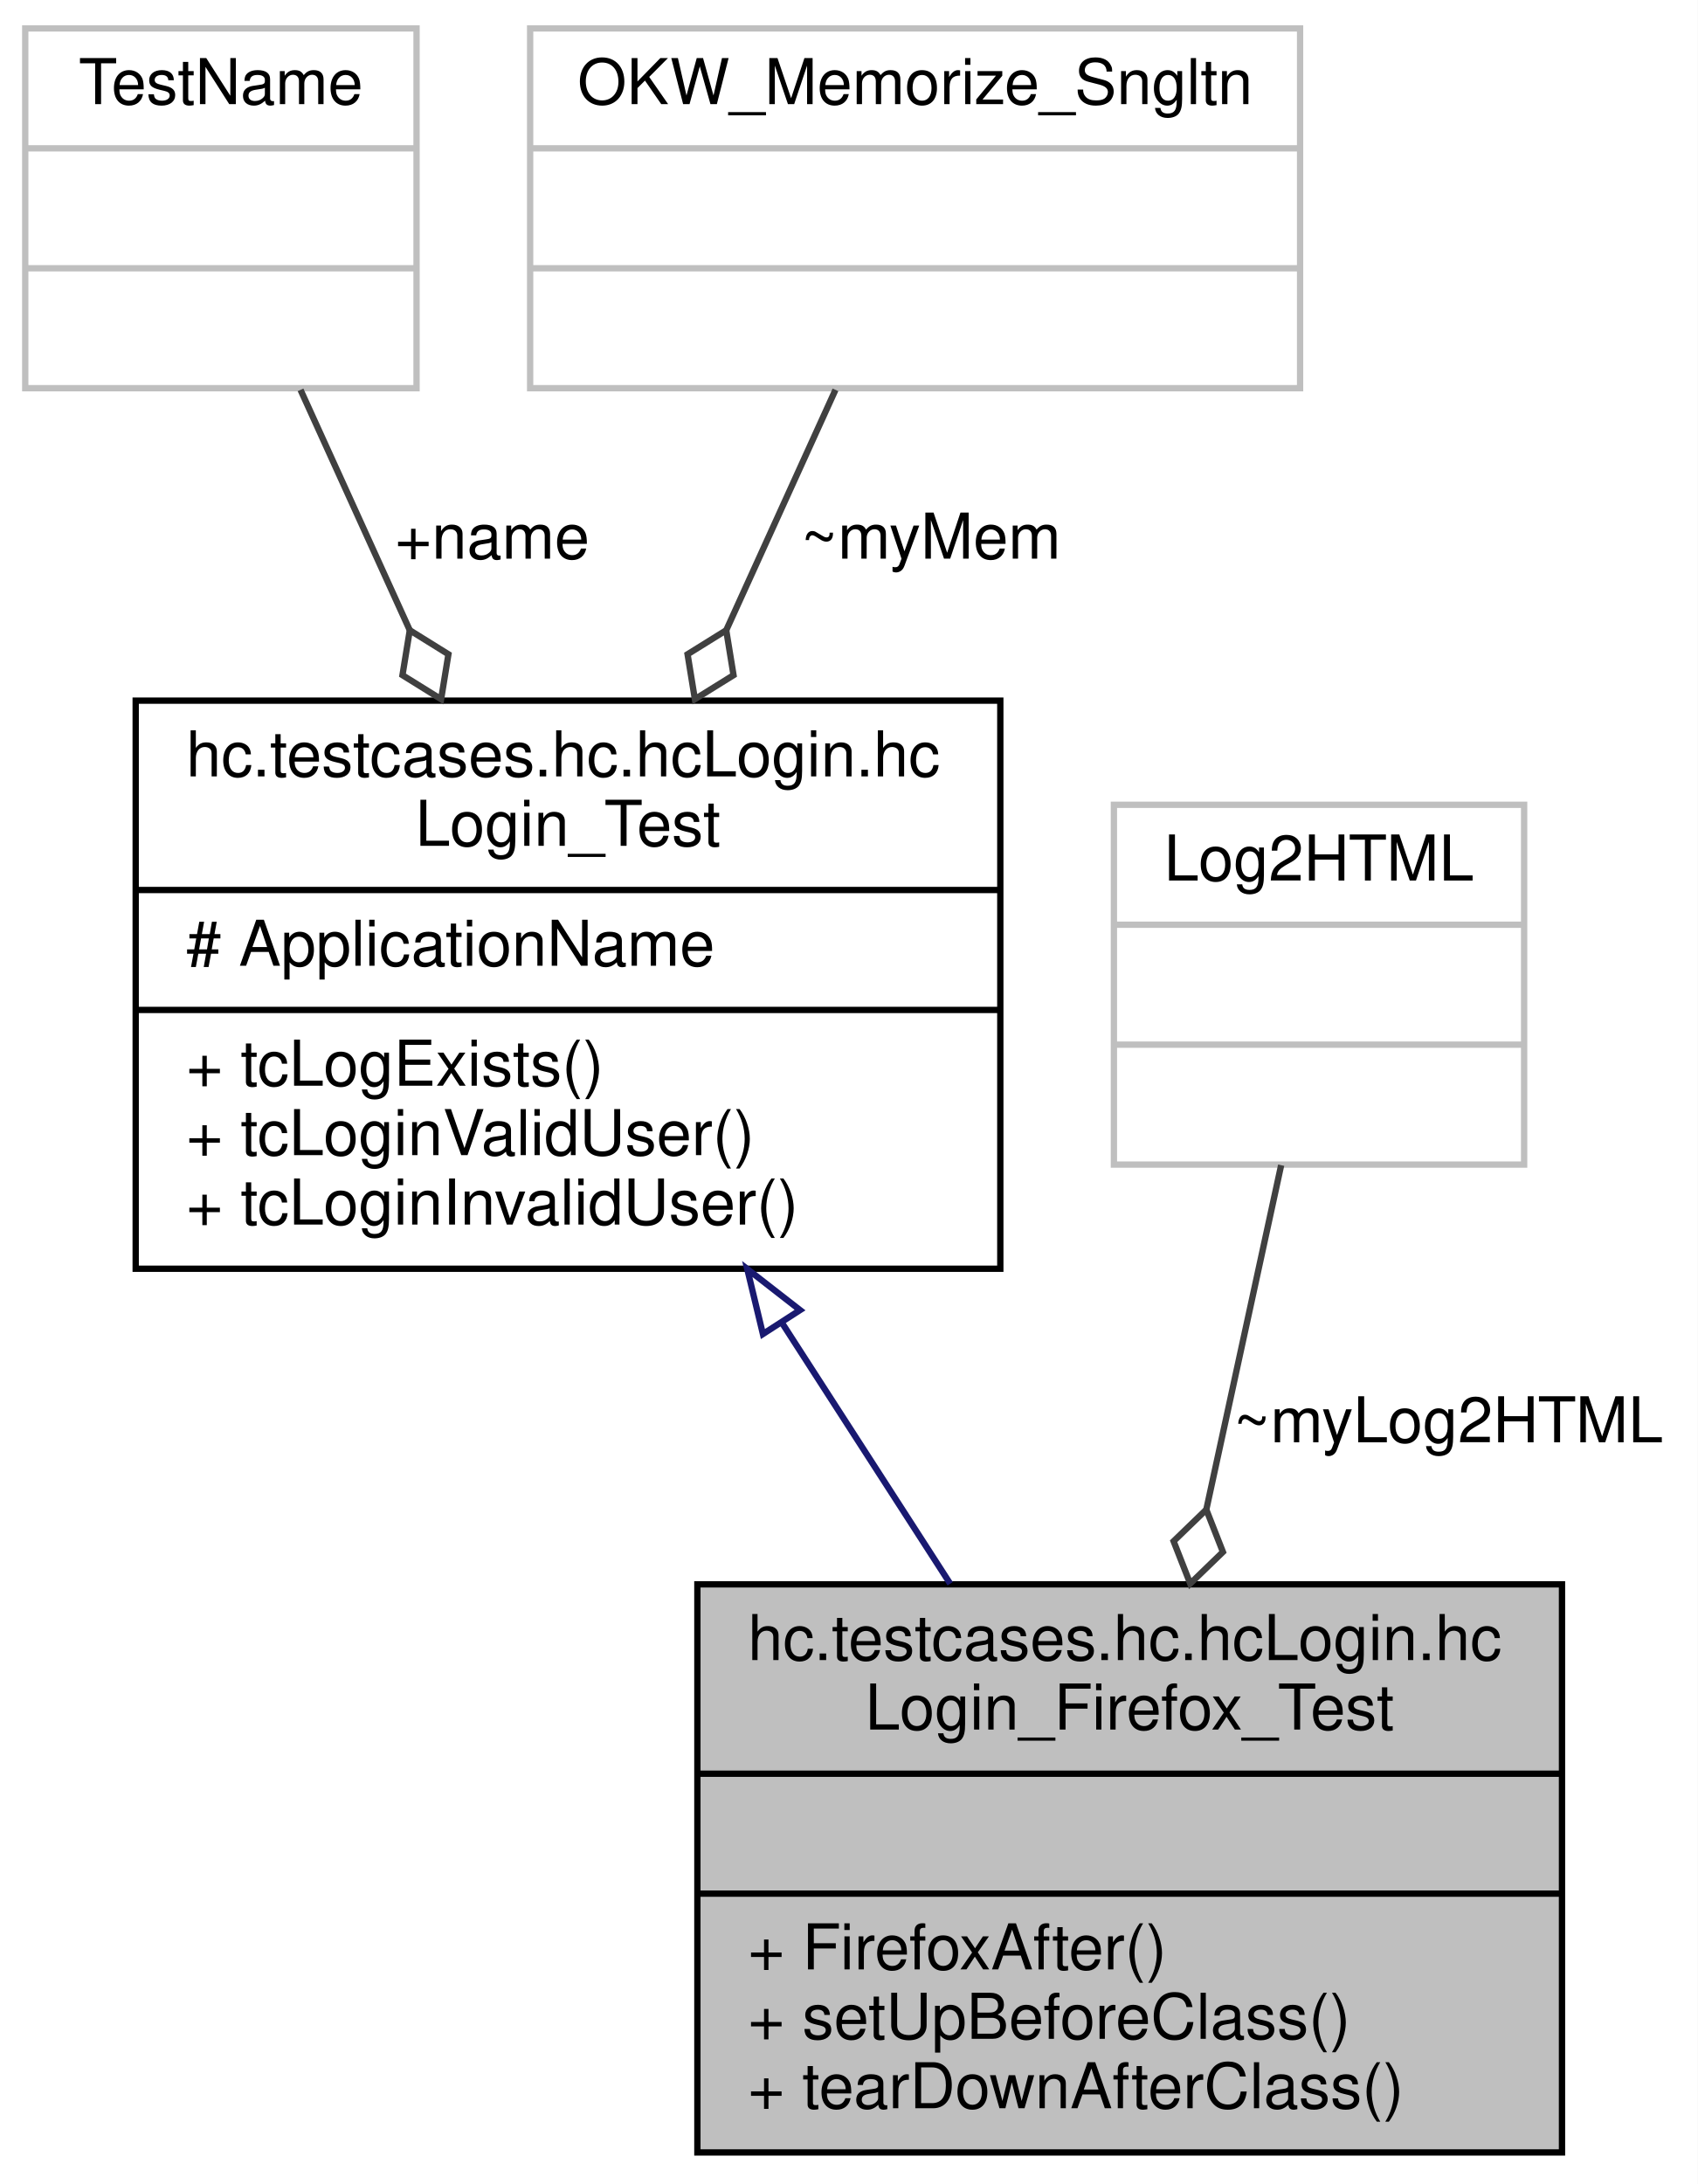
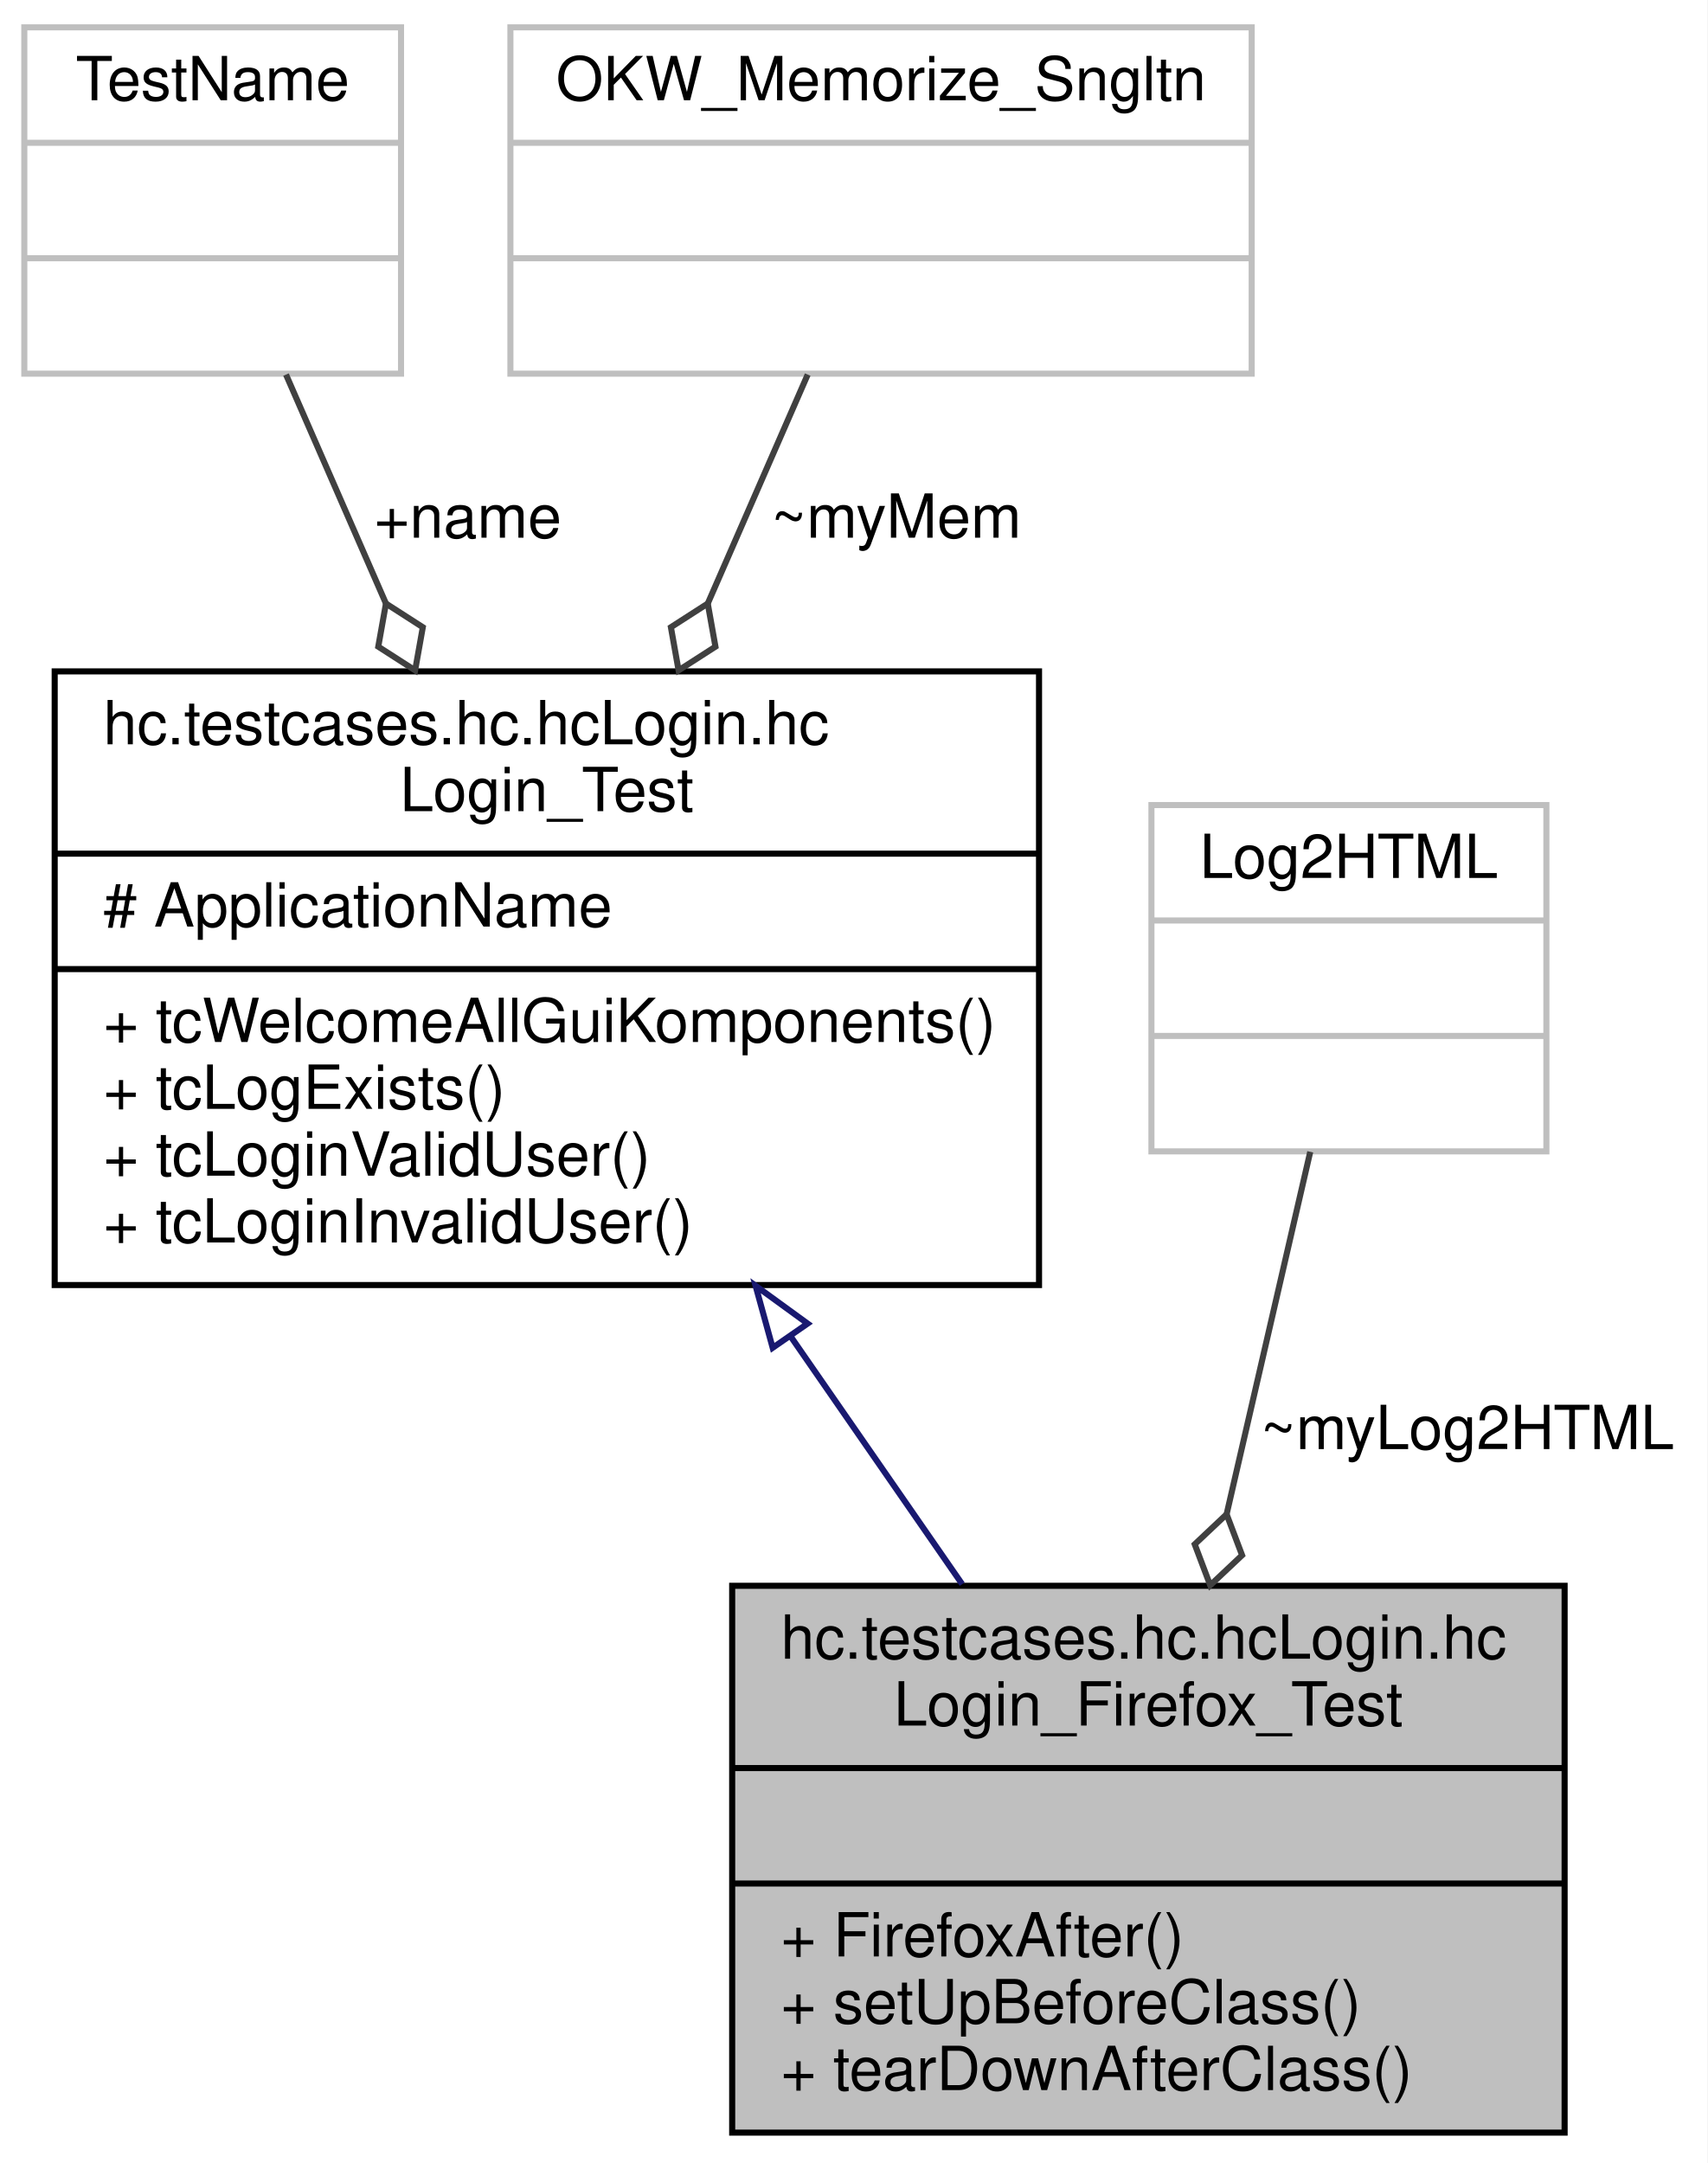
- <svg xmlns="http://www.w3.org/2000/svg" xmlns:xlink="http://www.w3.org/1999/xlink" width="269pt" height="346pt" viewBox="0.00 0.00 269.00 346.00">
-   <g id="graph0" class="graph" transform="scale(1 1) rotate(0) translate(4 342)">
-     <polygon fill="white" stroke="none" points="-4,4 -4,-342 265,-342 265,4 -4,4" />
+ <svg xmlns="http://www.w3.org/2000/svg" xmlns:xlink="http://www.w3.org/1999/xlink" width="281pt" height="356pt" viewBox="0.00 0.00 281.00 356.00">
+   <g id="graph0" class="graph" transform="scale(1 1) rotate(0) translate(4 352)">
+     <polygon fill="white" stroke="none" points="-4,4 -4,-352 277,-352 277,4 -4,4" />
    <g id="node1" class="node">
-       <polygon fill="#bfbfbf" stroke="black" points="106.5,-1 106.5,-91 243.5,-91 243.5,-1 106.5,-1" />
-       <text text-anchor="start" x="114.5" y="-79" font-family="Helvetica,sans-Serif" font-size="10.00">hc.testcases.hc.hcLogin.hc</text>
-       <text text-anchor="middle" x="175" y="-68" font-family="Helvetica,sans-Serif" font-size="10.00">Login_Firefox_Test</text>
-       <polyline fill="none" stroke="black" points="106.5,-61 243.5,-61 " />
-       <text text-anchor="middle" x="175" y="-49" font-family="Helvetica,sans-Serif" font-size="10.00"> </text>
-       <polyline fill="none" stroke="black" points="106.5,-42 243.5,-42 " />
-       <text text-anchor="start" x="114.5" y="-30" font-family="Helvetica,sans-Serif" font-size="10.00">+ FirefoxAfter()</text>
-       <text text-anchor="start" x="114.5" y="-19" font-family="Helvetica,sans-Serif" font-size="10.00">+ setUpBeforeClass()</text>
-       <text text-anchor="start" x="114.5" y="-8" font-family="Helvetica,sans-Serif" font-size="10.00">+ tearDownAfterClass()</text>
+       <polygon fill="#bfbfbf" stroke="black" points="116.5,-1 116.5,-91 253.5,-91 253.5,-1 116.5,-1" />
+       <text text-anchor="start" x="124.5" y="-79" font-family="Helvetica,sans-Serif" font-size="10.00">hc.testcases.hc.hcLogin.hc</text>
+       <text text-anchor="middle" x="185" y="-68" font-family="Helvetica,sans-Serif" font-size="10.00">Login_Firefox_Test</text>
+       <polyline fill="none" stroke="black" points="116.5,-61 253.5,-61 " />
+       <text text-anchor="middle" x="185" y="-49" font-family="Helvetica,sans-Serif" font-size="10.00"> </text>
+       <polyline fill="none" stroke="black" points="116.5,-42 253.5,-42 " />
+       <text text-anchor="start" x="124.5" y="-30" font-family="Helvetica,sans-Serif" font-size="10.00">+ FirefoxAfter()</text>
+       <text text-anchor="start" x="124.5" y="-19" font-family="Helvetica,sans-Serif" font-size="10.00">+ setUpBeforeClass()</text>
+       <text text-anchor="start" x="124.5" y="-8" font-family="Helvetica,sans-Serif" font-size="10.00">+ tearDownAfterClass()</text>
    </g>
    <g id="node2" class="node">
      <g id="a_node2">
        <a xlink:href="classhc_1_1testcases_1_1hc_1_1hc_login_1_1hc_login___test.html" target="_top" xlink:title="Test-Klasse zur Prüfung der Implementierung der Klasse okw.gui.adapter.selenium.hc.hcEmoji. ">
-           <polygon fill="white" stroke="black" points="17.5,-141 17.5,-231 154.5,-231 154.5,-141 17.5,-141" />
-           <text text-anchor="start" x="25.5" y="-219" font-family="Helvetica,sans-Serif" font-size="10.00">hc.testcases.hc.hcLogin.hc</text>
-           <text text-anchor="middle" x="86" y="-208" font-family="Helvetica,sans-Serif" font-size="10.00">Login_Test</text>
-           <polyline fill="none" stroke="black" points="17.5,-201 154.5,-201 " />
-           <text text-anchor="start" x="25.5" y="-189" font-family="Helvetica,sans-Serif" font-size="10.00"># ApplicationName</text>
-           <polyline fill="none" stroke="black" points="17.5,-182 154.5,-182 " />
-           <text text-anchor="start" x="25.5" y="-170" font-family="Helvetica,sans-Serif" font-size="10.00">+ tcLogExists()</text>
-           <text text-anchor="start" x="25.5" y="-159" font-family="Helvetica,sans-Serif" font-size="10.00">+ tcLoginValidUser()</text>
-           <text text-anchor="start" x="25.5" y="-148" font-family="Helvetica,sans-Serif" font-size="10.00">+ tcLoginInvalidUser()</text>
+           <polygon fill="white" stroke="black" points="5,-140.5 5,-241.5 167,-241.5 167,-140.5 5,-140.5" />
+           <text text-anchor="start" x="13" y="-229.5" font-family="Helvetica,sans-Serif" font-size="10.00">hc.testcases.hc.hcLogin.hc</text>
+           <text text-anchor="middle" x="86" y="-218.5" font-family="Helvetica,sans-Serif" font-size="10.00">Login_Test</text>
+           <polyline fill="none" stroke="black" points="5,-211.5 167,-211.5 " />
+           <text text-anchor="start" x="13" y="-199.5" font-family="Helvetica,sans-Serif" font-size="10.00"># ApplicationName</text>
+           <polyline fill="none" stroke="black" points="5,-192.5 167,-192.5 " />
+           <text text-anchor="start" x="13" y="-180.5" font-family="Helvetica,sans-Serif" font-size="10.00">+ tcWelcomeAllGuiKomponents()</text>
+           <text text-anchor="start" x="13" y="-169.5" font-family="Helvetica,sans-Serif" font-size="10.00">+ tcLogExists()</text>
+           <text text-anchor="start" x="13" y="-158.5" font-family="Helvetica,sans-Serif" font-size="10.00">+ tcLoginValidUser()</text>
+           <text text-anchor="start" x="13" y="-147.5" font-family="Helvetica,sans-Serif" font-size="10.00">+ tcLoginInvalidUser()</text>
        </a>
      </g>
    </g>
    <g id="edge1" class="edge">
-       <path fill="none" stroke="midnightblue" d="M120.057,-132.192C128.807,-118.625 138.128,-104.173 146.56,-91.098" />
-       <polygon fill="none" stroke="midnightblue" points="116.883,-130.656 114.405,-140.957 122.766,-134.45 116.883,-130.656" />
+       <path fill="none" stroke="midnightblue" d="M126.135,-132.027C135.549,-118.43 145.431,-104.155 154.353,-91.268" />
+       <polygon fill="none" stroke="midnightblue" points="123.162,-130.173 120.348,-140.387 128.917,-134.157 123.162,-130.173" />
    </g>
    <g id="node3" class="node">
-       <polygon fill="white" stroke="#bfbfbf" points="0,-280.5 0,-337.5 62,-337.5 62,-280.5 0,-280.5" />
-       <text text-anchor="middle" x="31" y="-325.5" font-family="Helvetica,sans-Serif" font-size="10.00">TestName</text>
-       <polyline fill="none" stroke="#bfbfbf" points="0,-318.5 62,-318.5 " />
-       <text text-anchor="middle" x="31" y="-306.5" font-family="Helvetica,sans-Serif" font-size="10.00"> </text>
-       <polyline fill="none" stroke="#bfbfbf" points="0,-299.5 62,-299.5 " />
-       <text text-anchor="middle" x="31" y="-287.5" font-family="Helvetica,sans-Serif" font-size="10.00"> </text>
+       <polygon fill="white" stroke="#bfbfbf" points="0,-290.5 0,-347.5 62,-347.5 62,-290.5 0,-290.5" />
+       <text text-anchor="middle" x="31" y="-335.5" font-family="Helvetica,sans-Serif" font-size="10.00">TestName</text>
+       <polyline fill="none" stroke="#bfbfbf" points="0,-328.5 62,-328.5 " />
+       <text text-anchor="middle" x="31" y="-316.5" font-family="Helvetica,sans-Serif" font-size="10.00"> </text>
+       <polyline fill="none" stroke="#bfbfbf" points="0,-309.5 62,-309.5 " />
+       <text text-anchor="middle" x="31" y="-297.5" font-family="Helvetica,sans-Serif" font-size="10.00"> </text>
    </g>
    <g id="edge2" class="edge">
-       <path fill="none" stroke="#404040" d="M43.618,-280.24C48.772,-268.902 54.923,-255.369 60.92,-242.176" />
-       <polygon fill="none" stroke="#404040" points="60.93,-242.154 59.771,-235.037 65.896,-231.23 67.054,-238.347 60.93,-242.154" />
-       <text text-anchor="middle" x="74" y="-253.5" font-family="Helvetica,sans-Serif" font-size="10.00"> +name</text>
+       <path fill="none" stroke="#404040" d="M43.07,-290.349C47.937,-279.2 53.757,-265.866 59.517,-252.67" />
+       <polygon fill="none" stroke="#404040" points="59.519,-252.666 58.253,-245.567 64.32,-241.668 65.585,-248.767 59.519,-252.666" />
+       <text text-anchor="middle" x="73" y="-263.5" font-family="Helvetica,sans-Serif" font-size="10.00"> +name</text>
    </g>
    <g id="node4" class="node">
-       <polygon fill="white" stroke="#bfbfbf" points="80,-280.5 80,-337.5 202,-337.5 202,-280.5 80,-280.5" />
-       <text text-anchor="middle" x="141" y="-325.5" font-family="Helvetica,sans-Serif" font-size="10.00">OKW_Memorize_Sngltn</text>
-       <polyline fill="none" stroke="#bfbfbf" points="80,-318.5 202,-318.5 " />
-       <text text-anchor="middle" x="141" y="-306.5" font-family="Helvetica,sans-Serif" font-size="10.00"> </text>
-       <polyline fill="none" stroke="#bfbfbf" points="80,-299.5 202,-299.5 " />
-       <text text-anchor="middle" x="141" y="-287.5" font-family="Helvetica,sans-Serif" font-size="10.00"> </text>
+       <polygon fill="white" stroke="#bfbfbf" points="80,-290.5 80,-347.5 202,-347.5 202,-290.5 80,-290.5" />
+       <text text-anchor="middle" x="141" y="-335.5" font-family="Helvetica,sans-Serif" font-size="10.00">OKW_Memorize_Sngltn</text>
+       <polyline fill="none" stroke="#bfbfbf" points="80,-328.5 202,-328.5 " />
+       <text text-anchor="middle" x="141" y="-316.5" font-family="Helvetica,sans-Serif" font-size="10.00"> </text>
+       <polyline fill="none" stroke="#bfbfbf" points="80,-309.5 202,-309.5 " />
+       <text text-anchor="middle" x="141" y="-297.5" font-family="Helvetica,sans-Serif" font-size="10.00"> </text>
    </g>
    <g id="edge3" class="edge">
-       <path fill="none" stroke="#404040" d="M128.382,-280.24C123.228,-268.902 117.077,-255.369 111.08,-242.176" />
-       <polygon fill="none" stroke="#404040" points="111.07,-242.154 104.946,-238.347 106.104,-231.23 112.229,-235.037 111.07,-242.154" />
-       <text text-anchor="middle" x="143.5" y="-253.5" font-family="Helvetica,sans-Serif" font-size="10.00"> ~myMem</text>
+       <path fill="none" stroke="#404040" d="M128.93,-290.349C124.063,-279.2 118.243,-265.866 112.483,-252.67" />
+       <polygon fill="none" stroke="#404040" points="112.481,-252.666 106.415,-248.767 107.68,-241.668 113.747,-245.567 112.481,-252.666" />
+       <text text-anchor="middle" x="143.5" y="-263.5" font-family="Helvetica,sans-Serif" font-size="10.00"> ~myMem</text>
    </g>
    <g id="node5" class="node">
-       <polygon fill="white" stroke="#bfbfbf" points="172.5,-157.5 172.5,-214.5 237.5,-214.5 237.5,-157.5 172.5,-157.5" />
-       <text text-anchor="middle" x="205" y="-202.5" font-family="Helvetica,sans-Serif" font-size="10.00">Log2HTML</text>
-       <polyline fill="none" stroke="#bfbfbf" points="172.5,-195.5 237.5,-195.5 " />
-       <text text-anchor="middle" x="205" y="-183.5" font-family="Helvetica,sans-Serif" font-size="10.00"> </text>
-       <polyline fill="none" stroke="#bfbfbf" points="172.5,-176.5 237.5,-176.5 " />
-       <text text-anchor="middle" x="205" y="-164.5" font-family="Helvetica,sans-Serif" font-size="10.00"> </text>
+       <polygon fill="white" stroke="#bfbfbf" points="185.5,-162.5 185.5,-219.5 250.5,-219.5 250.5,-162.5 185.5,-162.5" />
+       <text text-anchor="middle" x="218" y="-207.5" font-family="Helvetica,sans-Serif" font-size="10.00">Log2HTML</text>
+       <polyline fill="none" stroke="#bfbfbf" points="185.5,-200.5 250.5,-200.5 " />
+       <text text-anchor="middle" x="218" y="-188.5" font-family="Helvetica,sans-Serif" font-size="10.00"> </text>
+       <polyline fill="none" stroke="#bfbfbf" points="185.5,-181.5 250.5,-181.5 " />
+       <text text-anchor="middle" x="218" y="-169.5" font-family="Helvetica,sans-Serif" font-size="10.00"> </text>
    </g>
    <g id="edge4" class="edge">
-       <path fill="none" stroke="#404040" d="M199.001,-157.405C195.605,-141.781 191.231,-121.663 187.15,-102.889" />
-       <polygon fill="none" stroke="#404040" points="187.14,-102.843 181.957,-97.83 184.591,-91.117 189.774,-96.13 187.14,-102.843" />
-       <text text-anchor="middle" x="225.5" y="-113.5" font-family="Helvetica,sans-Serif" font-size="10.00"> ~myLog2HTML</text>
+       <path fill="none" stroke="#404040" d="M211.637,-162.428C207.739,-145.535 202.608,-123.3 197.89,-102.858" />
+       <polygon fill="none" stroke="#404040" points="197.872,-102.776 192.625,-97.83 195.173,-91.084 200.42,-96.031 197.872,-102.776" />
+       <text text-anchor="middle" x="237.5" y="-113.5" font-family="Helvetica,sans-Serif" font-size="10.00"> ~myLog2HTML</text>
    </g>
  </g>
</svg>
